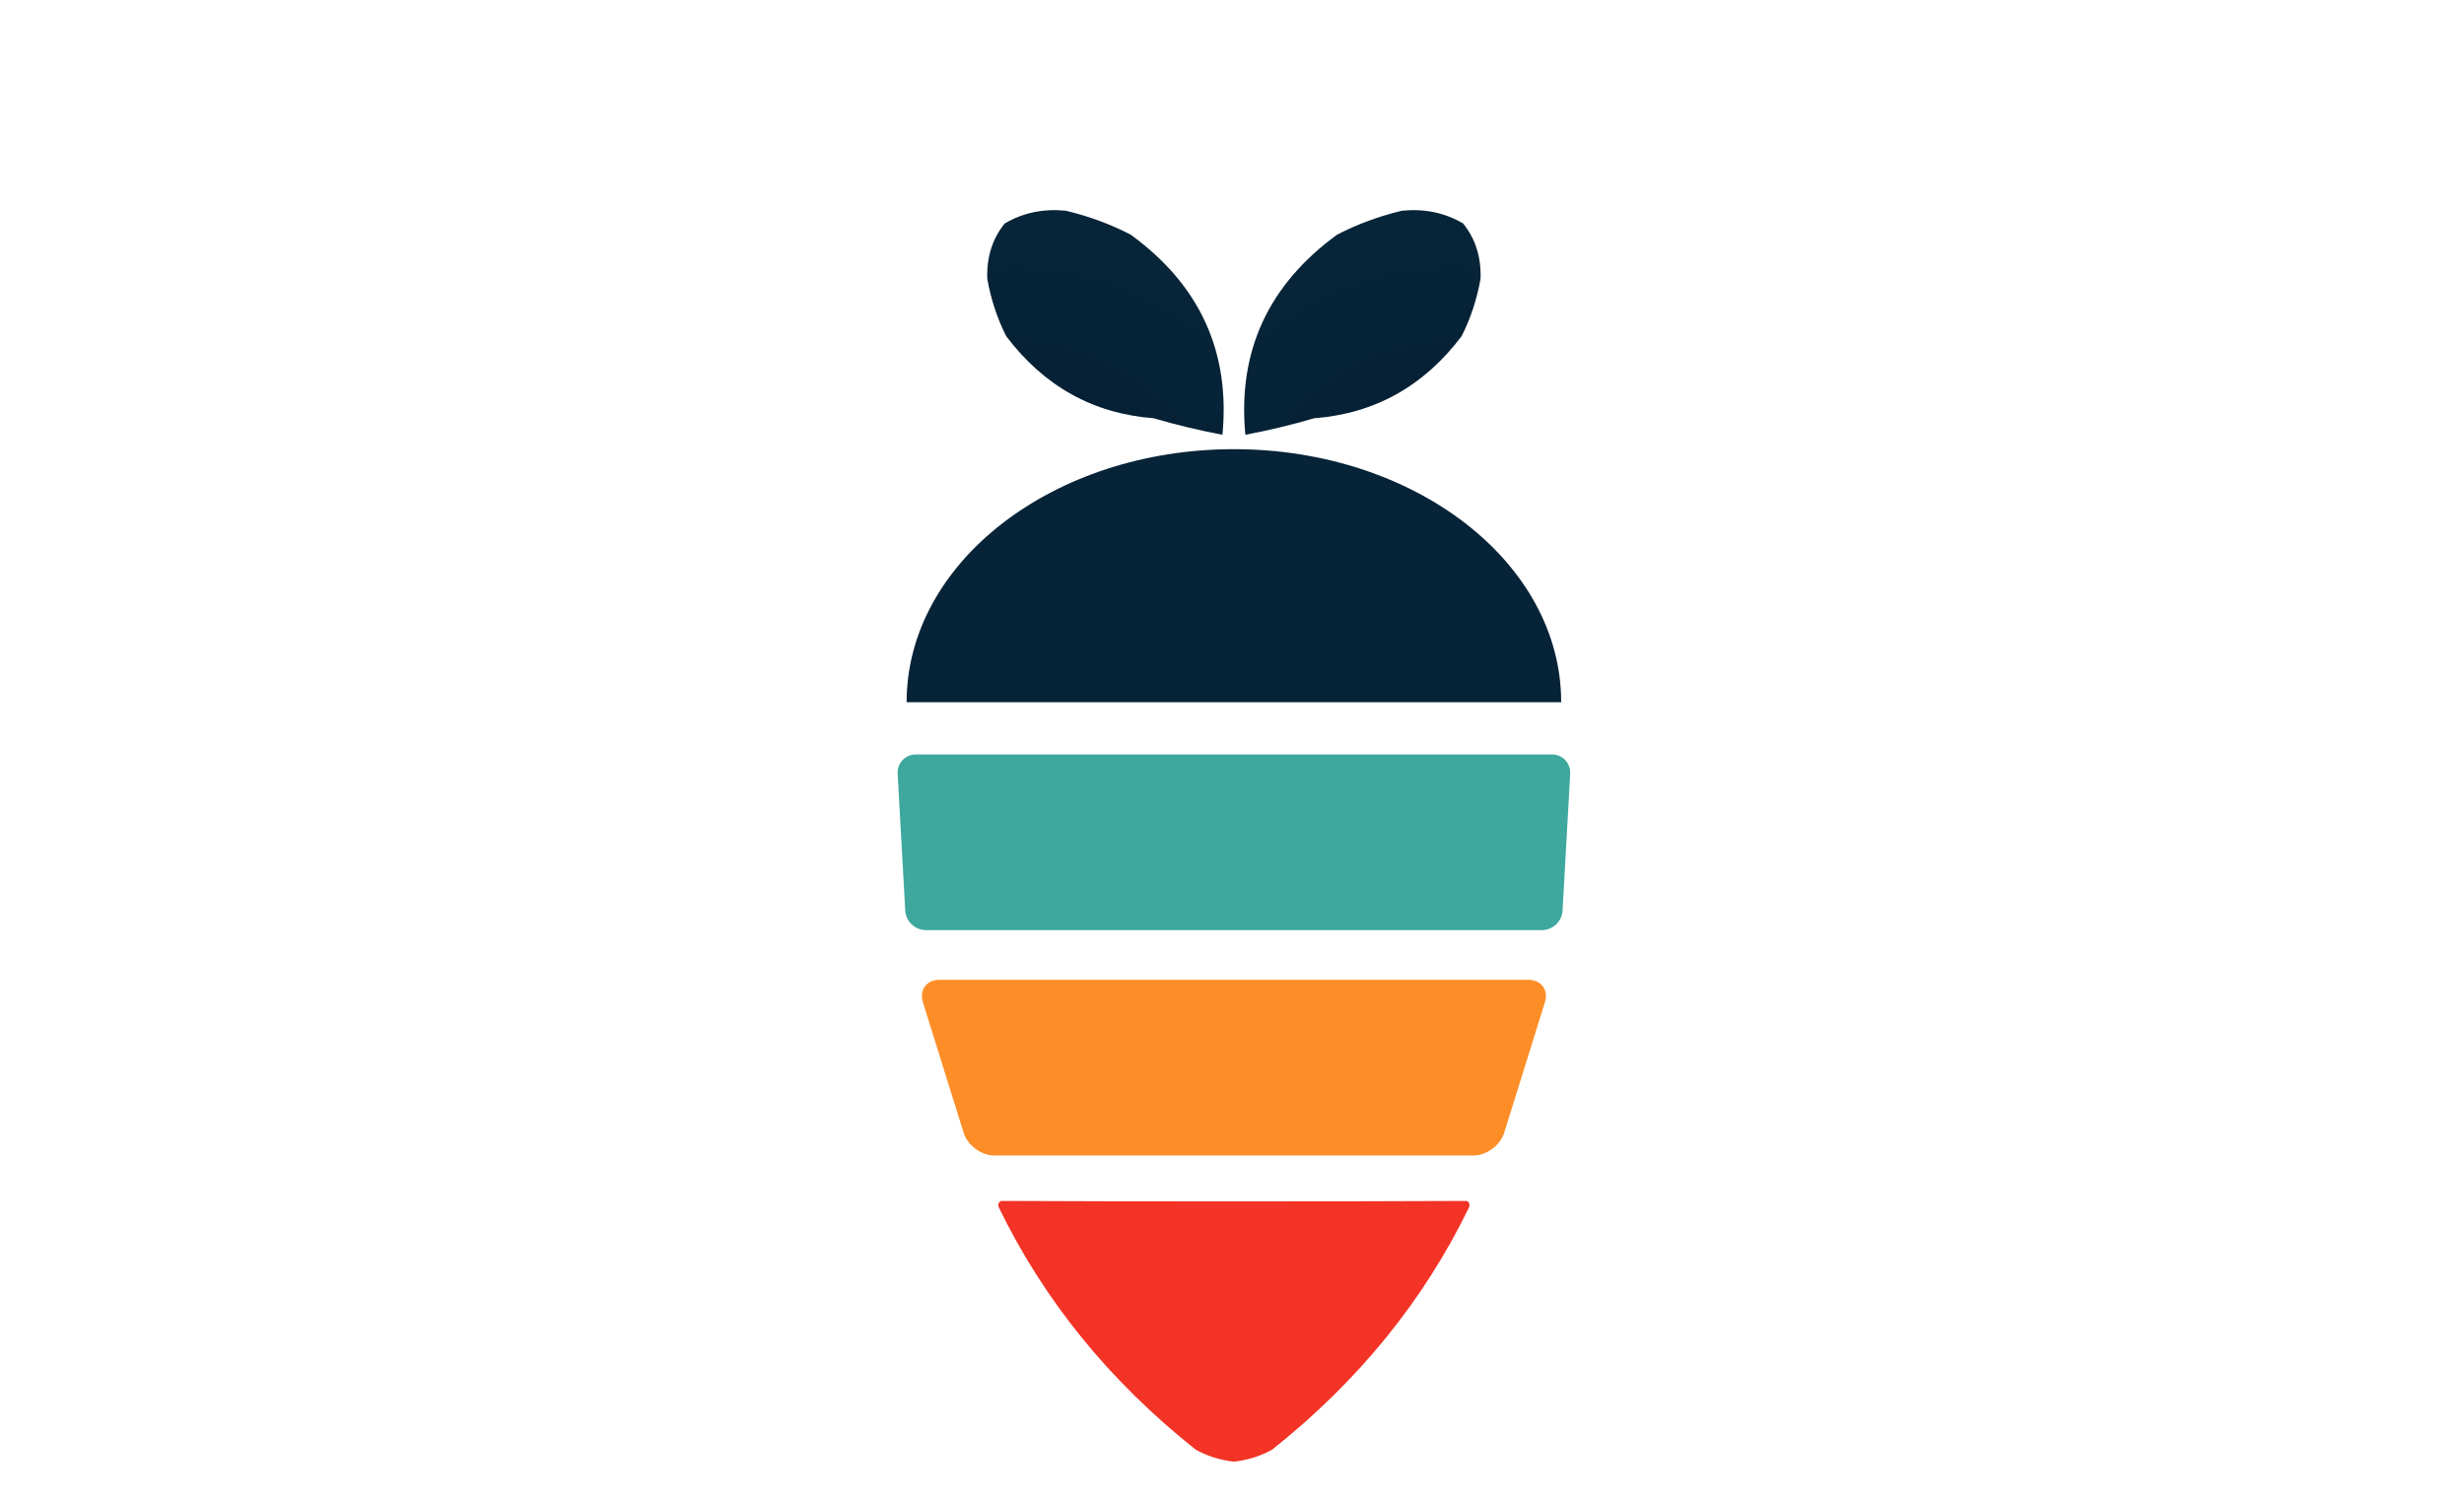
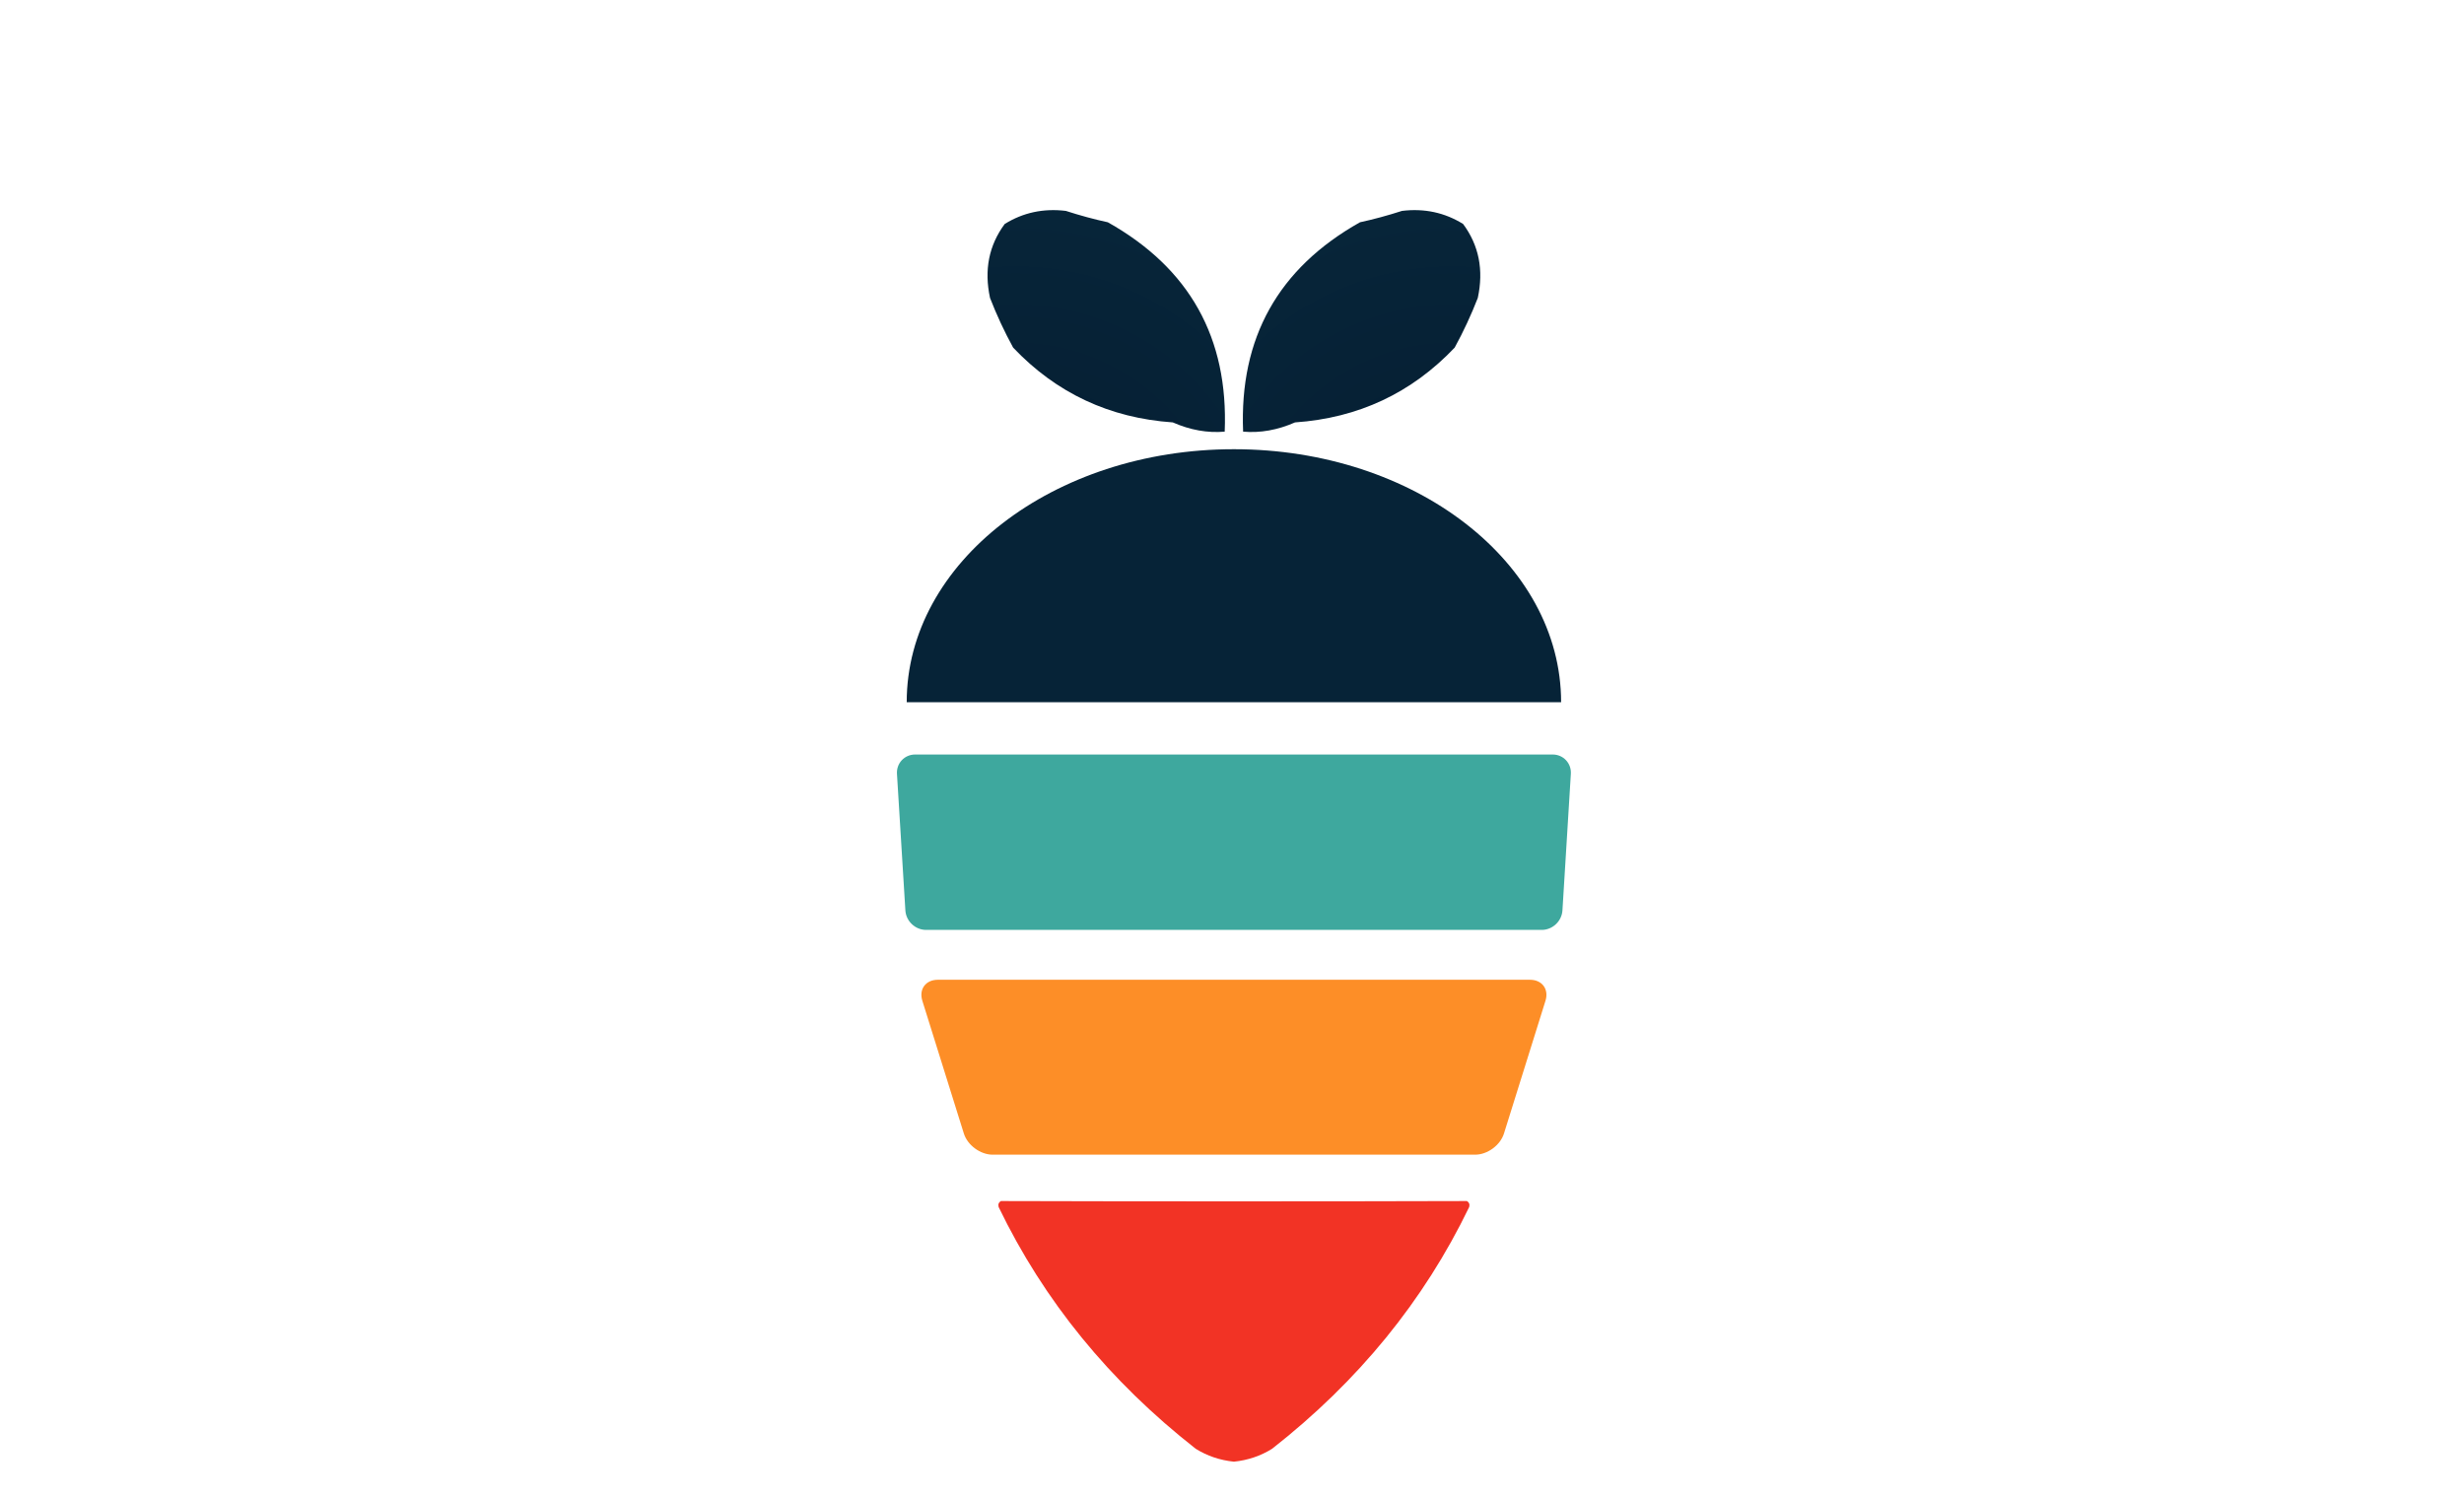
<svg xmlns="http://www.w3.org/2000/svg" viewBox="0 0 645 392" width="645" height="392">
  <defs>
    <radialGradient id="g0" gradientUnits="userSpaceOnUse" cx="380.11" cy="144.67" r="89.95">
      <stop offset="0" stop-color="#041c31" />
      <stop offset="1" stop-color="#072539" />
    </radialGradient>
  </defs>
-   <path id="s0" fill="#062337" d="M237.33 183.83 C237.33 147.25 275.68 117.59 323 117.59 C370.32 117.59 408.67 147.25 408.67 183.83 Z" />
-   <path id="s1" fill="#3EA89E" d="M323 197.5 L406.22 197.5 C409.04 197.5 411.19 199.78 411.03 202.59 L409.03 238.41 C408.87 241.22 406.46 243.5 403.64 243.5 L323 243.5 L242.36 243.5 C239.54 243.5 237.13 241.22 236.97 238.41 L234.97 202.59 C234.81 199.78 236.96 197.5 239.78 197.5 L323 197.5 Z" />
-   <path id="s2" fill="#FD8E27" d="M323 256.5 L400.05 256.5 C403.47 256.5 405.42 259.15 404.4 262.42 L393.74 296.58 C392.72 299.85 389.12 302.5 385.7 302.5 L323 302.5 L260.3 302.5 C256.88 302.5 253.28 299.85 252.26 296.58 L241.6 262.42 C240.58 259.15 242.53 256.5 245.95 256.5 L323 256.5 Z" />
-   <path id="s3" fill="#F23325" d="M323 314.5 Q353.54 314.53 384 314.39 Q384.92 314.95 384.58 316 Q366.81 352.67 333 379.5 Q328.46 382.03 323 382.65 Q317.54 382.03 313 379.5 Q279.19 352.67 261.42 316 Q261.08 314.95 262 314.39 Q292.46 314.53 323 314.5 Z" />
-   <path id="s4" fill="url(#g0)" d="M326 113.82 Q322.89 81.22 350 61.44 Q357.93 57.33 367 55.16 Q375.83 54.29 383 58.5 Q387.86 64.54 387.56 73 Q386.13 81.03 382.61 88 Q367.77 107.67 344 109.5 Q335.19 112.08 326 113.82 Z" />
+   <path id="s0" fill="#062337" d="M237.35 183.83 C237.35 147.25 275.69 117.6 323 117.6 C370.31 117.6 408.65 147.25 408.65 183.83 Z" />
+   <path id="s1" fill="#3EA89E" d="M323 197.52 L406.42 197.52 C409.23 197.52 411.38 199.8 411.2 202.61 L409 238.35 C408.82 241.17 406.4 243.44 403.58 243.44 L323 243.44 L242.42 243.44 C239.6 243.44 237.18 241.17 237 238.35 L234.8 202.61 C234.62 199.8 236.77 197.52 239.58 197.52 L323 197.52 Z" />
+   <path id="s2" fill="#FD8E27" d="M323 256.49 L400.49 256.49 C403.69 256.49 405.51 258.97 404.55 262.02 L393.69 296.75 C392.73 299.81 389.36 302.28 386.16 302.28 L323 302.28 L259.84 302.28 C256.64 302.28 253.27 299.81 252.31 296.75 L241.45 262.02 C240.49 258.97 242.31 256.49 245.51 256.49 L323 256.49 Z" />
+   <path id="s3" fill="#F23325" d="M323 314.5 Q353.53 314.51 384 314.42 Q384.88 314.97 384.58 316 Q366.85 352.75 333 379.27 Q328.48 382.09 323 382.65 Q317.52 382.09 313 379.27 Q279.15 352.75 261.42 316 Q261.12 314.97 262 314.42 Q292.47 314.51 323 314.5 Z" />
+   <path id="s4" fill="url(#g0)" d="M325.41 113 Q323.9 76.23 356 58.19 Q361.4 57.02 367 55.21 Q375.79 54.15 383 58.64 Q389.21 67.02 386.84 78 Q384.25 84.67 380.79 91 Q363.83 108.86 339 110.58 Q332.13 113.59 325.41 113 Z" />
  <use href="#s4" transform="matrix(-1 0 0 1 646 0)" />
</svg>
